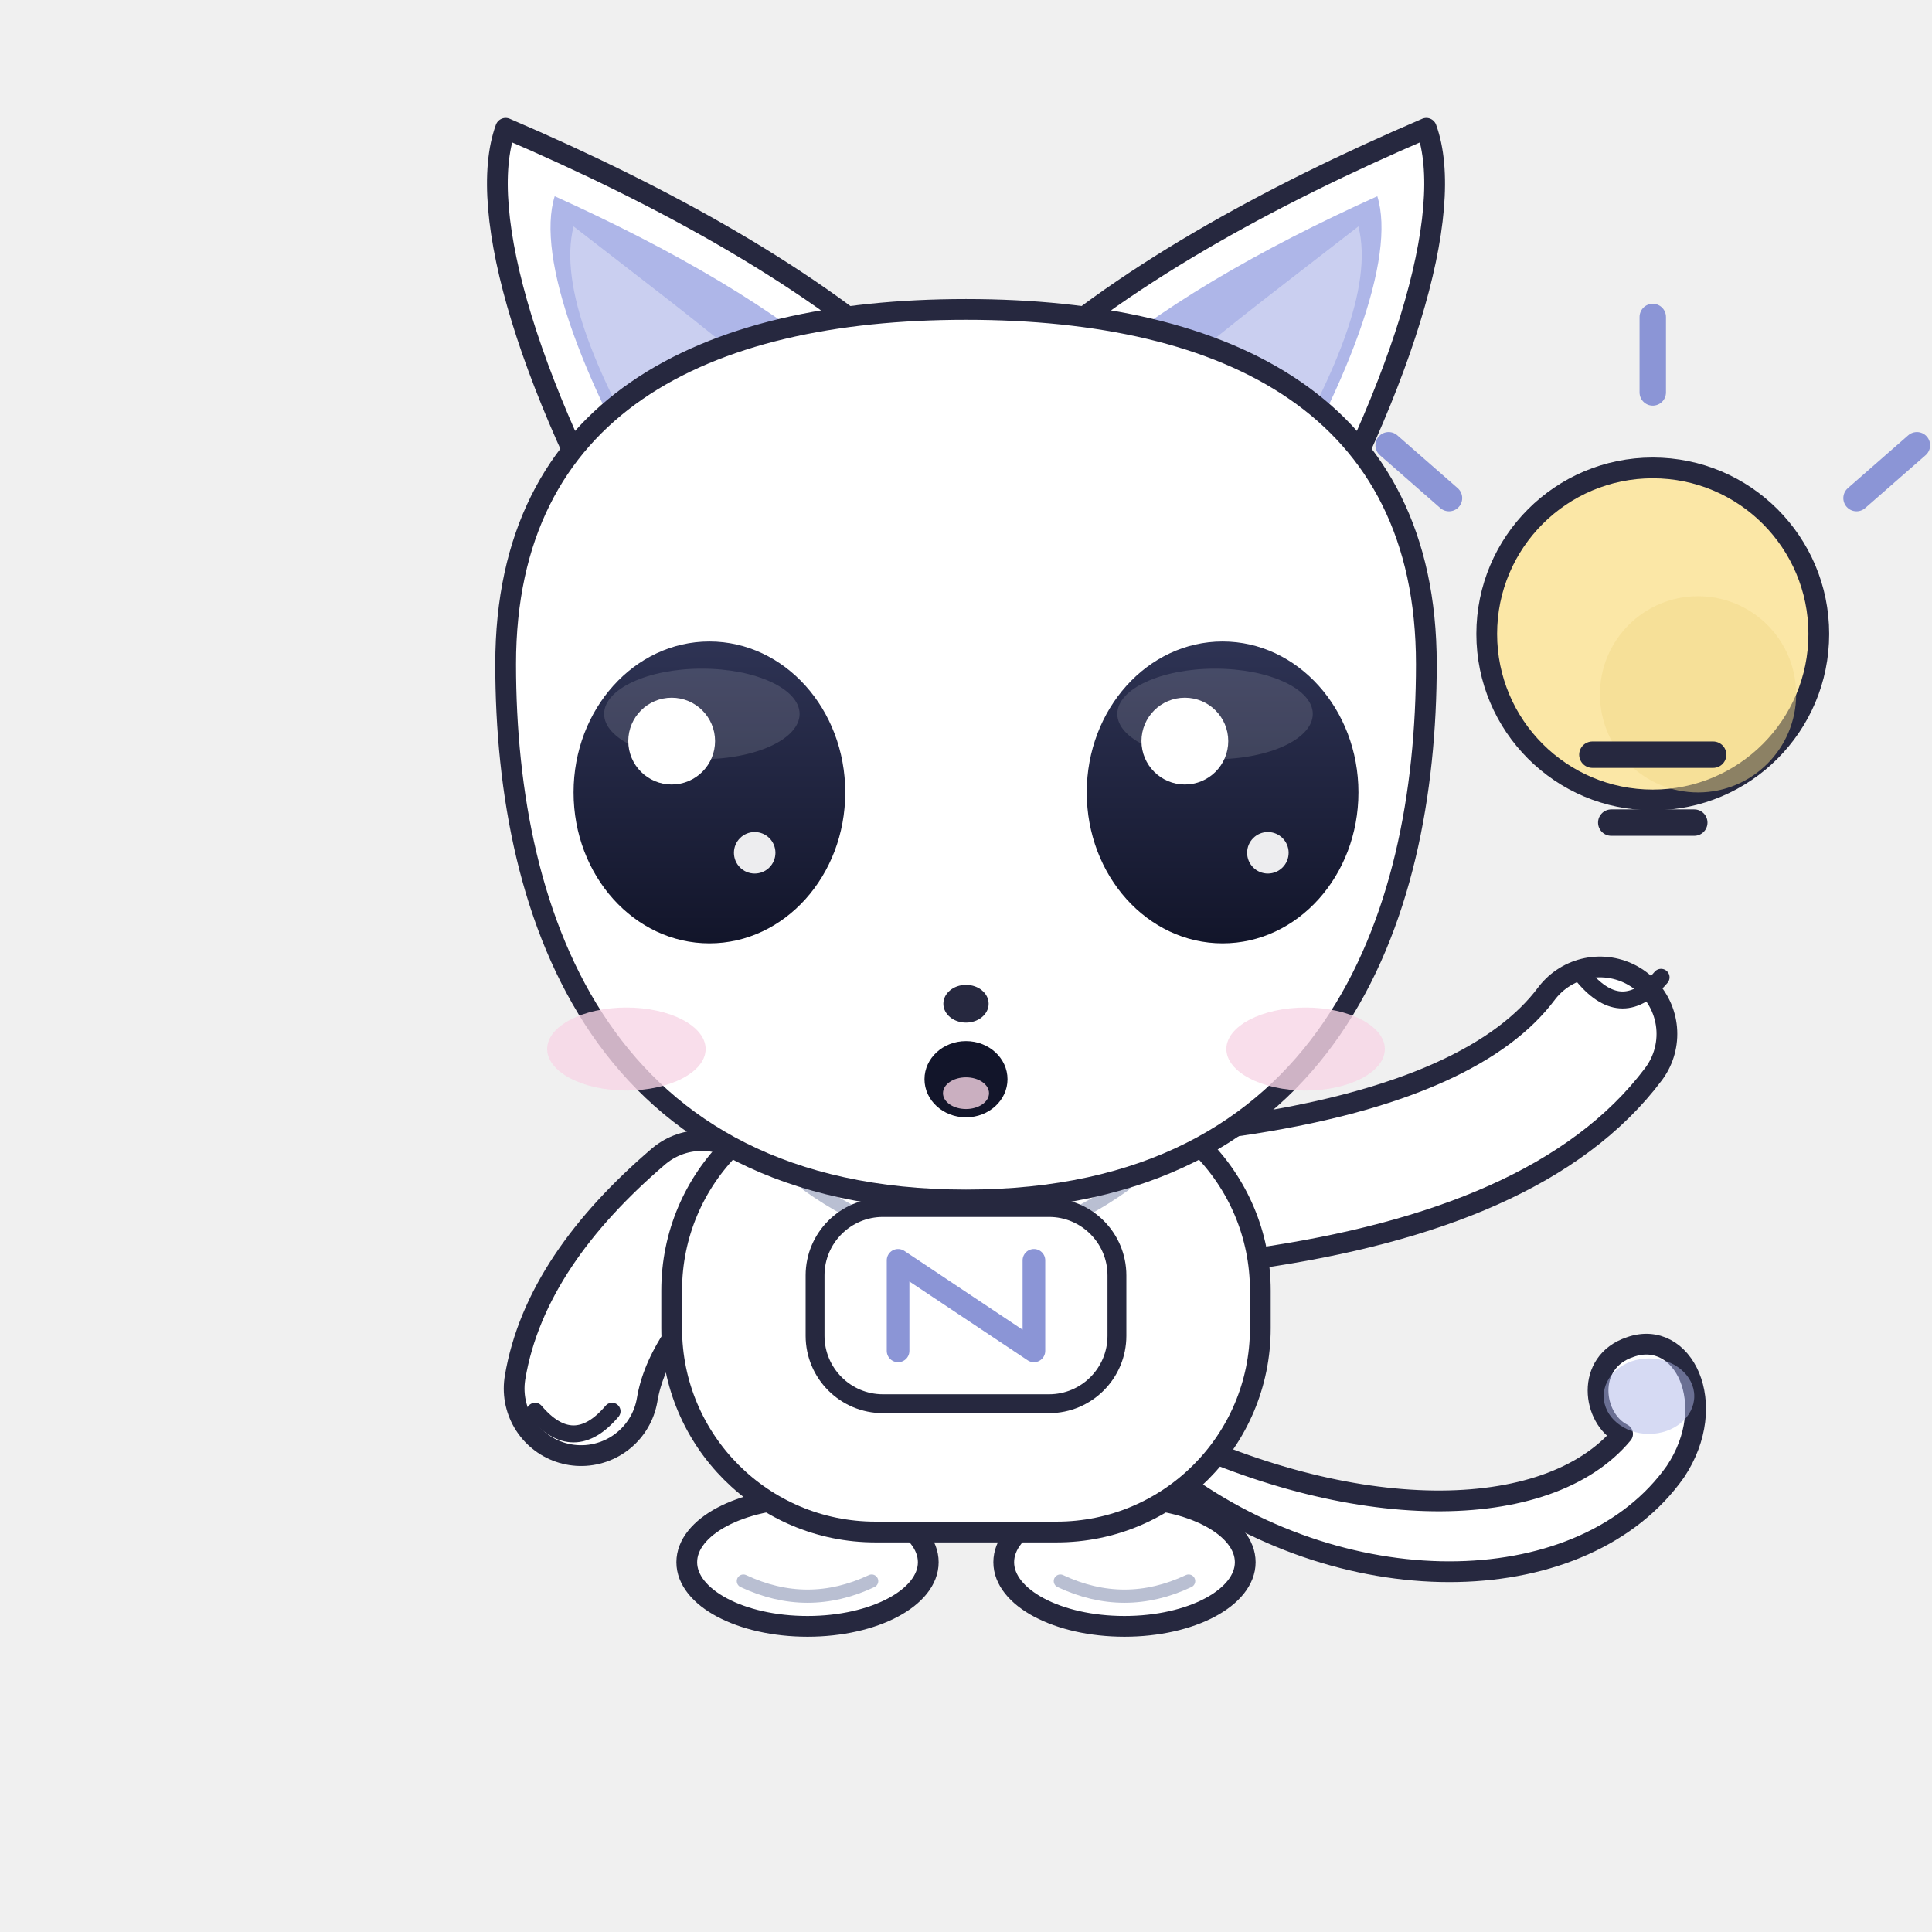
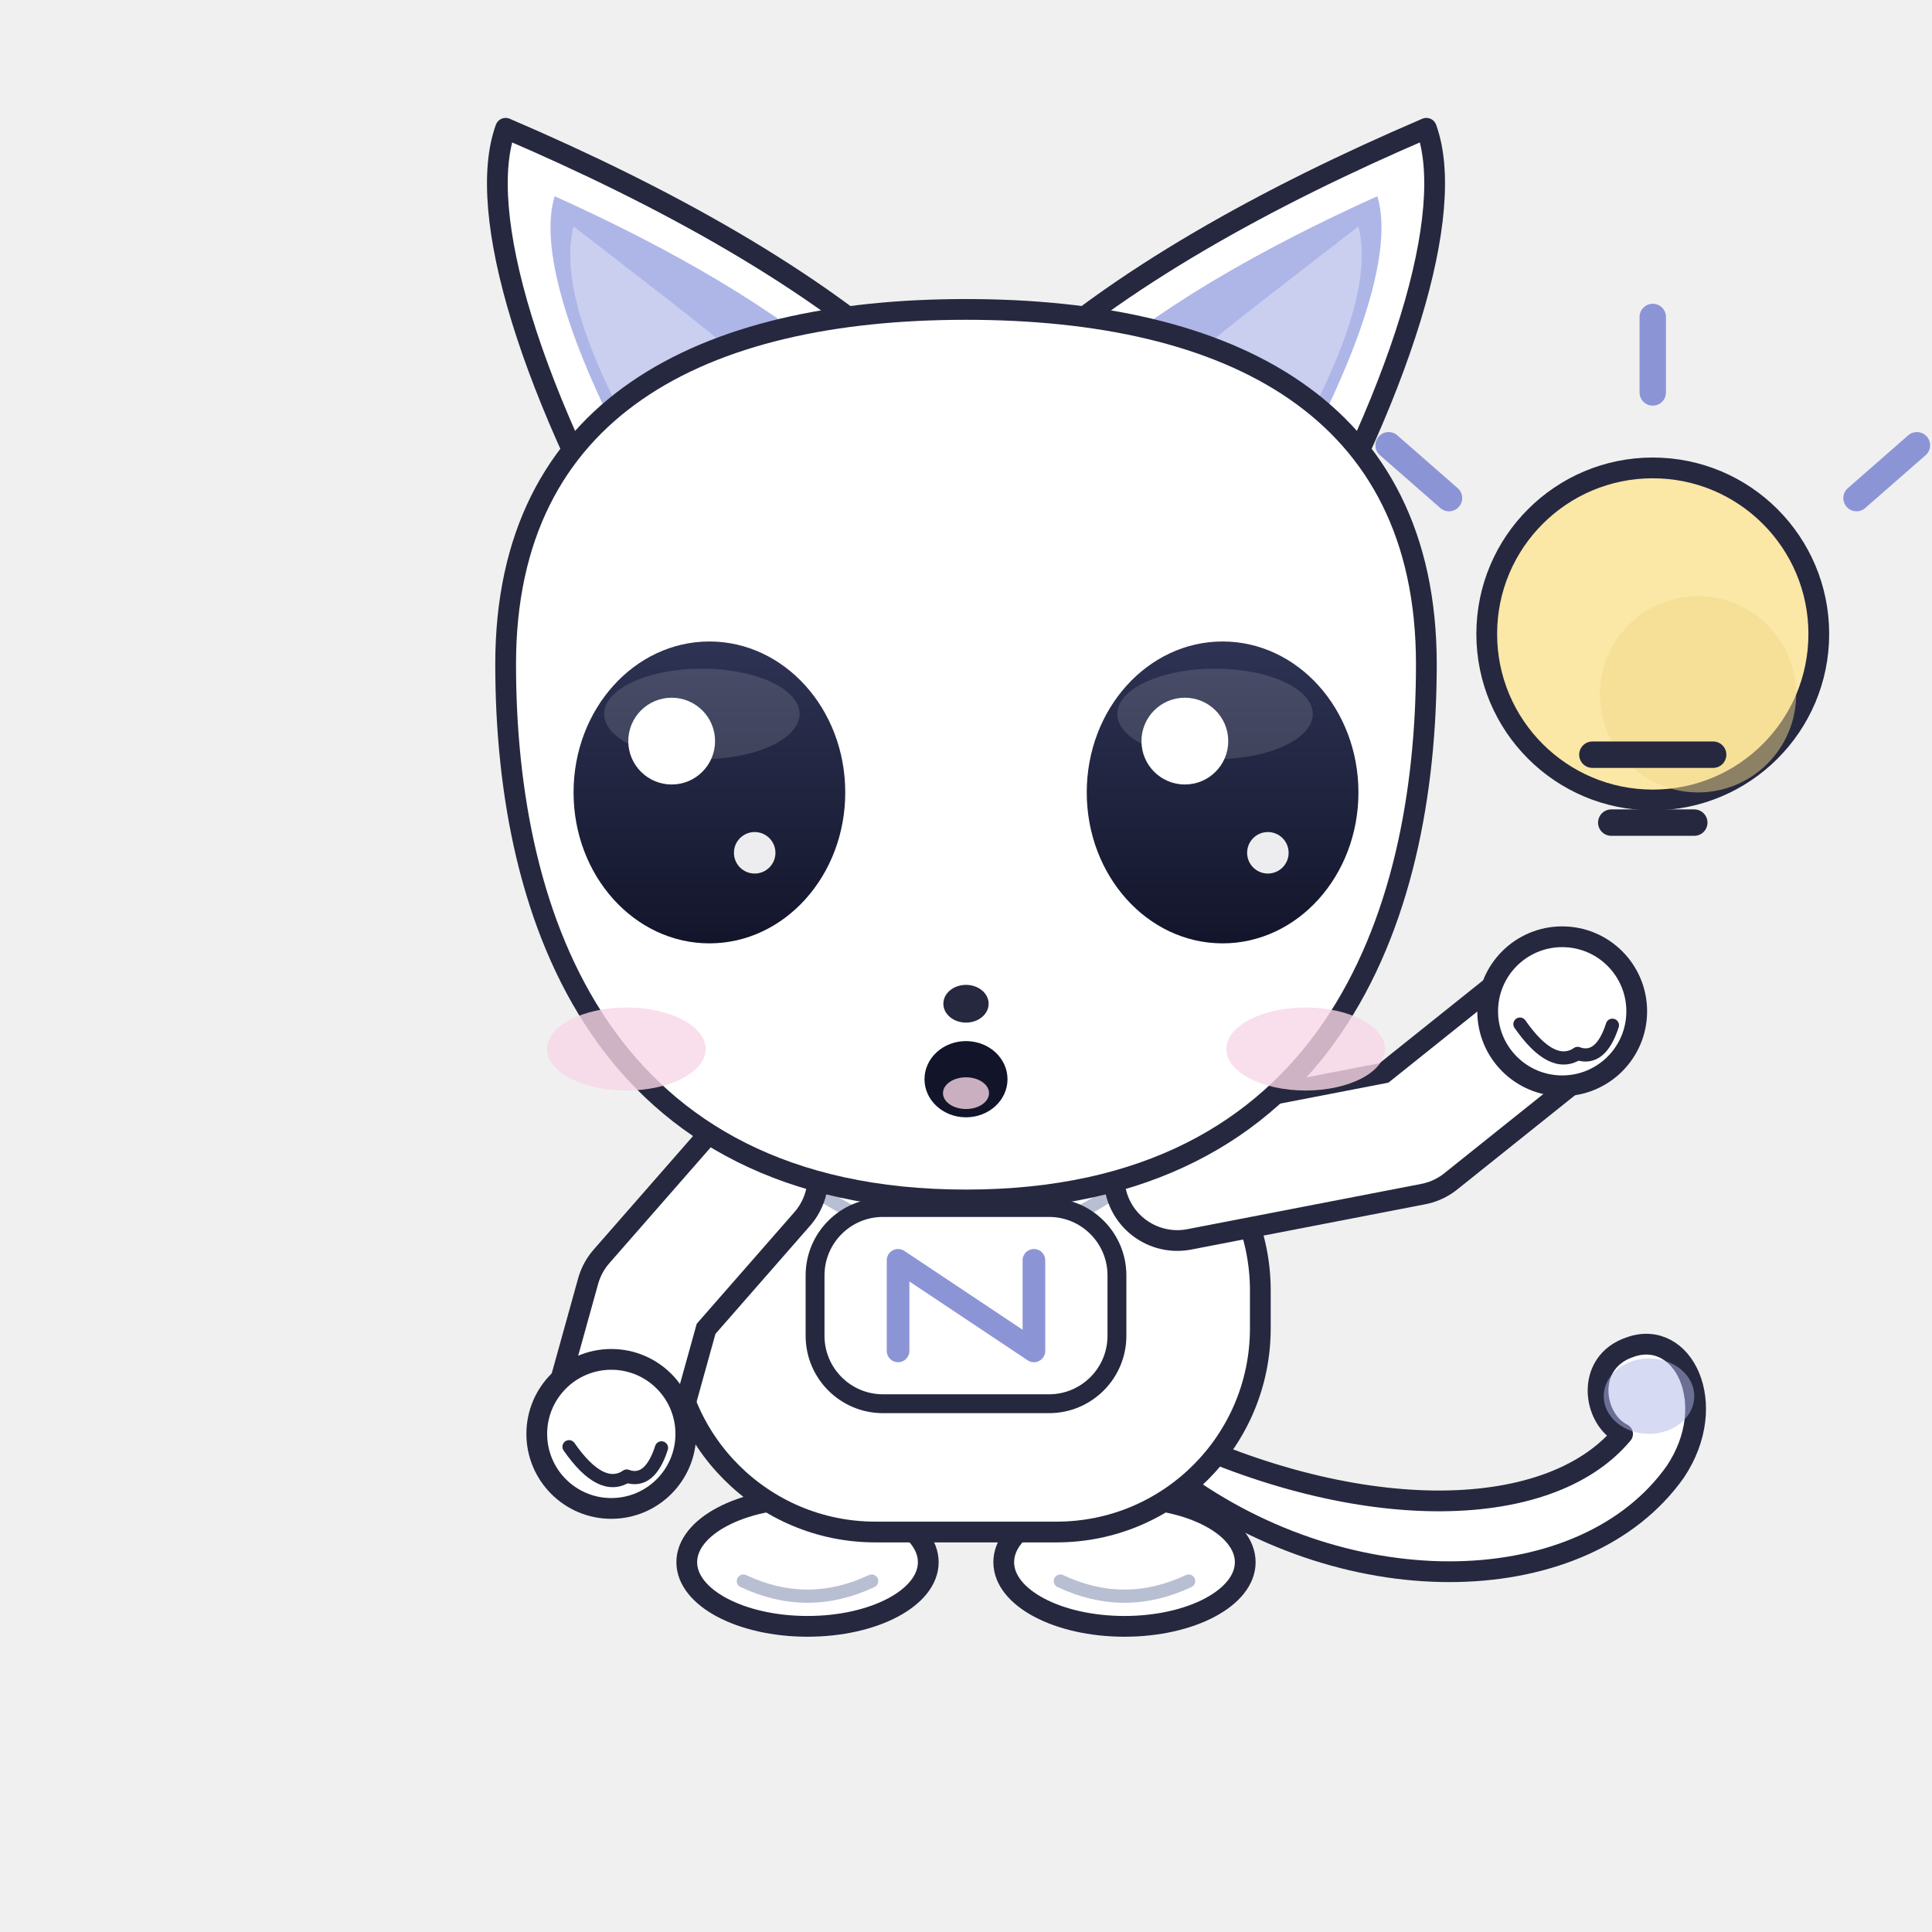
<svg xmlns="http://www.w3.org/2000/svg" viewBox="0 0 512 512" fill="none">
  <defs>
    <linearGradient id="eye" x1="0" y1="0" x2="0" y2="1">
      <stop offset="0" stop-color="#2E3354" />
      <stop offset="1" stop-color="#12152A" />
    </linearGradient>
-     <clipPath id="clipHead">
-       <path d="M134 176 C134 108 186 82 256 82 C326 82 378 108 378 176 C378 244 352 318 256 318 C160 318 134 244 134 176 Z" />
-     </clipPath>
-     <clipPath id="clipBody">
-       <rect x="178" y="288" width="156" height="118" rx="54" />
-     </clipPath>
  </defs>
  <path d="M174 162 C140 104 126 56 134 34 C176 52 216 74 244 100 C218 112 194 132 174 162 Z" fill="#FFFFFF" stroke="#26283F" stroke-width="5.5" stroke-linejoin="round" />
  <path d="M180 144 C154 102 142 68 147 52 C178 66 206 82 226 100 C206 110 192 124 180 144 Z" fill="#AEB6E8" />
  <path d="M176 130 C158 100 148 76 152 60 C170 74 186 86 200 98 Z" fill="#FFFFFF" opacity=".35" />
  <path d="M338 162 C372 104 386 56 378 34 C336 52 296 74 268 100 C294 112 318 132 338 162 Z" fill="#FFFFFF" stroke="#26283F" stroke-width="5.5" stroke-linejoin="round" />
  <path d="M332 144 C358 102 370 68 365 52 C334 66 306 82 286 100 C306 110 320 124 332 144 Z" fill="#AEB6E8" />
  <path d="M336 130 C354 100 364 76 360 60 C342 74 326 86 312 98 Z" fill="#FFFFFF" opacity=".35" />
  <path d="M312 392 C358 426 420 424 444 390 C456 372 446 352 432 357 C420 361 422 376 430 380 C410 404 358 404 306 378 Z" fill="#FFFFFF" stroke="#26283F" stroke-width="5.5" stroke-linejoin="round" />
  <ellipse cx="437" cy="370" rx="12" ry="10" fill="#AEB6E8" opacity=".5" />
  <ellipse cx="214" cy="414" rx="32" ry="17" fill="#FFFFFF" stroke="#26283F" stroke-width="5.5" />
  <path d="M197 419 Q214 427 231 419" stroke="#B9BFD2" stroke-width="3.5" stroke-linecap="round" fill="none" />
  <ellipse cx="298" cy="414" rx="32" ry="17" fill="#FFFFFF" stroke="#26283F" stroke-width="5.5" />
  <path d="M281 419 Q298 427 315 419" stroke="#B9BFD2" stroke-width="3.5" stroke-linecap="round" fill="none" />
-   <path d="M186 320 Q158 344 154 368" stroke="#26283F" stroke-width="41" stroke-linecap="round" fill="none" />
-   <path d="M186 320 Q158 344 154 368" stroke="#FFFFFF" stroke-width="30" stroke-linecap="round" fill="none" />
-   <path d="M141.8 374.0 Q152 386.0 162.2 374.0" stroke="#26283F" stroke-width="4.5" stroke-linecap="round" fill="none" />
-   <path d="M330 316 Q400 306 424 274" stroke="#26283F" stroke-width="41" stroke-linecap="round" fill="none" />
-   <path d="M330 316 Q400 306 424 274" stroke="#FFFFFF" stroke-width="30" stroke-linecap="round" fill="none" />
-   <path d="M419.8 259.0 Q430 271.0 440.2 259.0" stroke="#26283F" stroke-width="4.5" stroke-linecap="round" fill="none" />
-   <rect id="clipBody-anchor" x="178" y="288" width="156" height="118" rx="54" fill="#FFFFFF" stroke="#26283F" stroke-width="5.5" />
+   <rect x="178" y="288" width="156" height="118" rx="54" fill="#FFFFFF" stroke="#26283F" stroke-width="5.5" />
  <path d="M214 314 Q256 344 298 314" stroke="#B9BFD2" stroke-width="3.5" stroke-linecap="round" fill="none" />
  <rect x="216" y="320" width="80" height="52" rx="18" fill="#FFFFFF" stroke="#26283F" stroke-width="5" />
  <path d="M238 358 V334 L274 358 V334" stroke="#8B95D6" stroke-width="6" stroke-linecap="round" stroke-linejoin="round" fill="none" />
-   <path d="M134 176 C134 108 186 82 256 82 C326 82 378 108 378 176 C378 244 352 318 256 318 C160 318 134 244 134 176 Z" fill="#FFFFFF" stroke="#26283F" stroke-width="5.5" stroke-linejoin="round" />
+   <path d="M200 312 L172 344 L162 380" fill="none" stroke="#26283F" stroke-width="39" stroke-linecap="round" stroke-linejoin="round" />
+   <path d="M200 312 L172 344 L162 380" fill="none" stroke="#FFFFFF" stroke-width="28" stroke-linecap="round" stroke-linejoin="round" />
+   <circle cx="162" cy="380" r="22.5" fill="#26283F" />
+   <circle cx="162" cy="380" r="17.0" fill="#FFFFFF" />
+   <path d="M150.8 383.4 Q159.3 395.6 166.1 391.2" fill="none" stroke="#26283F" stroke-width="3.5" stroke-linecap="round" />
+   <path d="M166.1 391.2 Q172.2 393.3 175.3 383.7" fill="none" stroke="#26283F" stroke-width="3.5" stroke-linecap="round" />
+   <path d="M312 312 L374 300 L414 268" fill="none" stroke="#26283F" stroke-width="39" stroke-linecap="round" stroke-linejoin="round" />
+   <path d="M312 312 L374 300 L414 268" fill="none" stroke="#FFFFFF" stroke-width="28" stroke-linecap="round" stroke-linejoin="round" />
+   <circle cx="414" cy="268" r="22.5" fill="#26283F" />
+   <circle cx="414" cy="268" r="17.0" fill="#FFFFFF" />
+   <path d="M402.8 271.4 Q411.3 283.6 418.1 279.2" fill="none" stroke="#26283F" stroke-width="3.5" stroke-linecap="round" />
+   <path d="M418.1 279.2 Q424.2 281.3 427.3 271.7" fill="none" stroke="#26283F" stroke-width="3.5" stroke-linecap="round" />
+   <path id="head-anchor" d="M134 176 C134 108 186 82 256 82 C326 82 378 108 378 176 C378 244 352 318 256 318 C160 318 134 244 134 176 Z" fill="#FFFFFF" stroke="#26283F" stroke-width="5.5" stroke-linejoin="round" />
  <ellipse cx="188" cy="210" rx="36" ry="40" fill="url(#eye)" />
  <ellipse cx="186" cy="189.2" rx="25.9" ry="12.0" fill="#FFFFFF" opacity=".13" />
  <circle cx="178" cy="196.4" r="11.5" fill="#FFFFFF" />
  <circle cx="200" cy="226.0" r="5.5" fill="#FFFFFF" opacity=".92" />
  <ellipse cx="324" cy="210" rx="36" ry="40" fill="url(#eye)" />
  <ellipse cx="322" cy="189.2" rx="25.9" ry="12.0" fill="#FFFFFF" opacity=".13" />
  <circle cx="314" cy="196.4" r="11.5" fill="#FFFFFF" />
  <circle cx="336" cy="226.0" r="5.5" fill="#FFFFFF" opacity=".92" />
  <ellipse cx="166" cy="278" rx="21" ry="11" fill="#F7D6E6" opacity=".8" />
  <ellipse cx="346" cy="278" rx="21" ry="11" fill="#F7D6E6" opacity=".8" />
  <ellipse cx="256" cy="266" rx="6" ry="5" fill="#26283F" />
  <ellipse cx="256" cy="286" rx="11" ry="10.1" fill="#12152A" />
  <ellipse cx="256" cy="289.7" rx="6.1" ry="4.2" fill="#F7D6E6" opacity=".8" />
  <circle cx="438" cy="168" r="44" fill="#FBE7A6" stroke="#26283F" stroke-width="5.5" />
  <ellipse cx="450" cy="184" rx="26" ry="26" fill="#F2D98A" opacity=".5" />
  <path d="M422 200 h32" stroke="#26283F" stroke-width="7" stroke-linecap="round" />
  <path d="M427 218 h22" stroke="#26283F" stroke-width="7" stroke-linecap="round" />
  <path d="M438 104 v-20 M492 132 l16 -14 M384 132 l-16 -14" stroke="#8B95D6" stroke-width="7" stroke-linecap="round" />
</svg>
